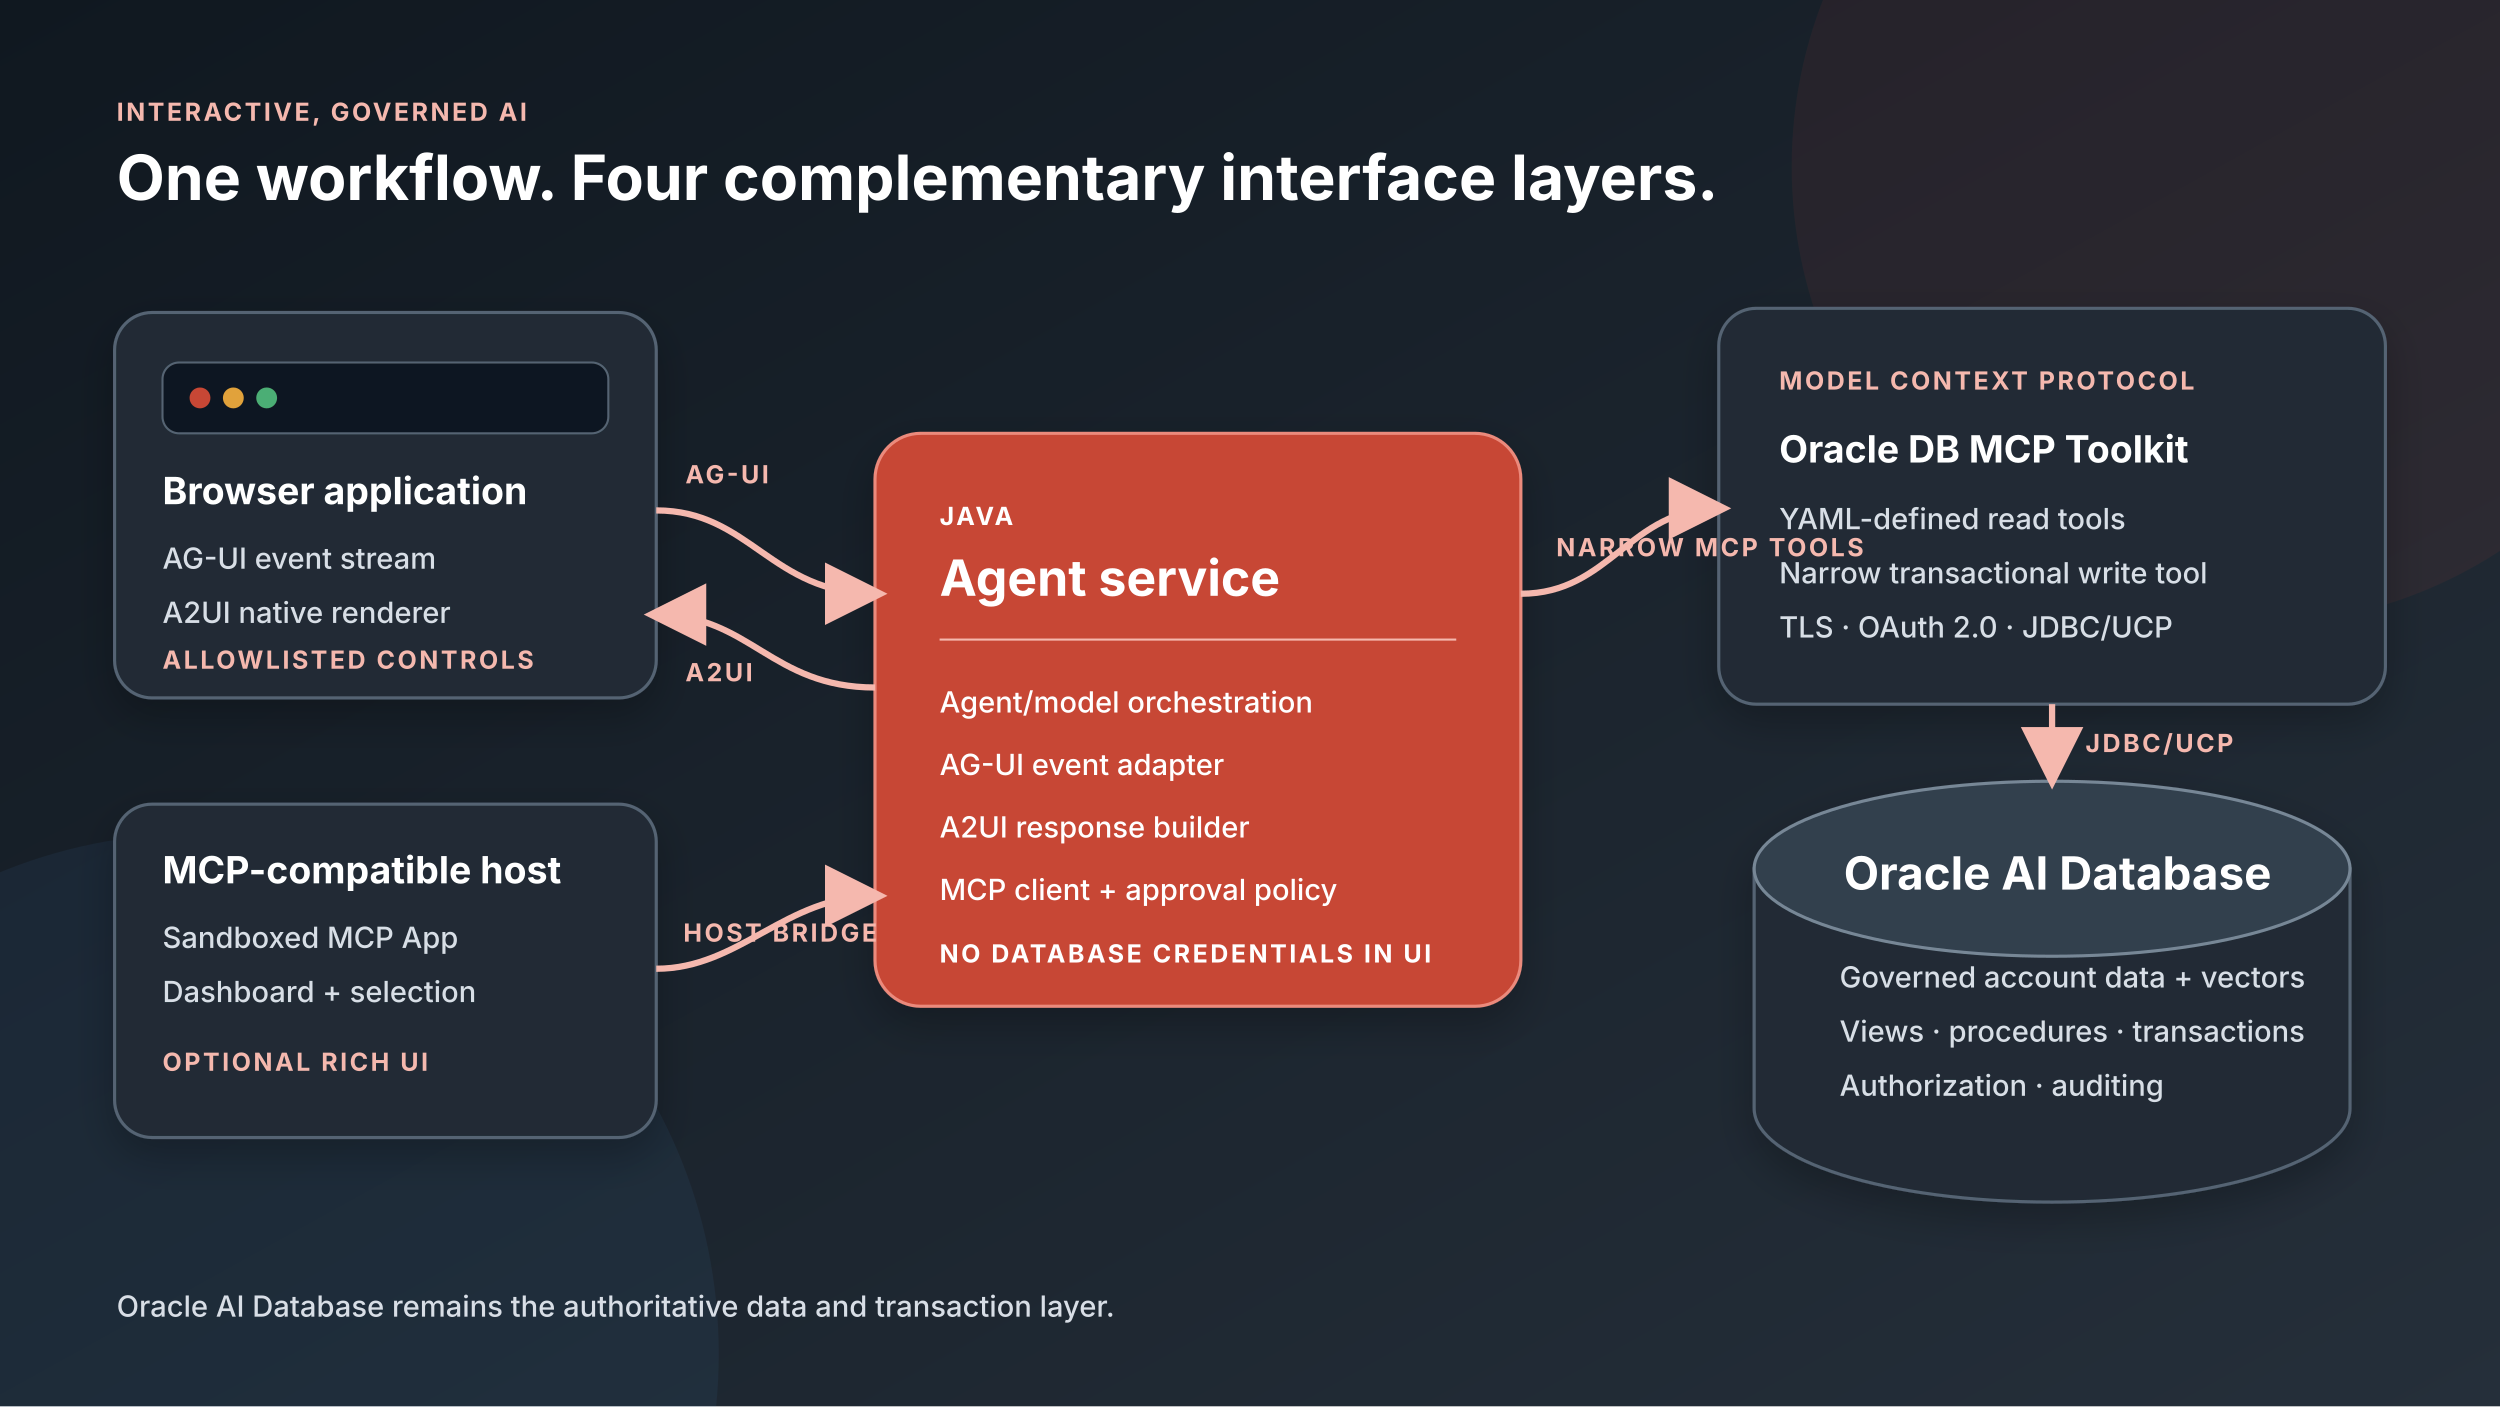
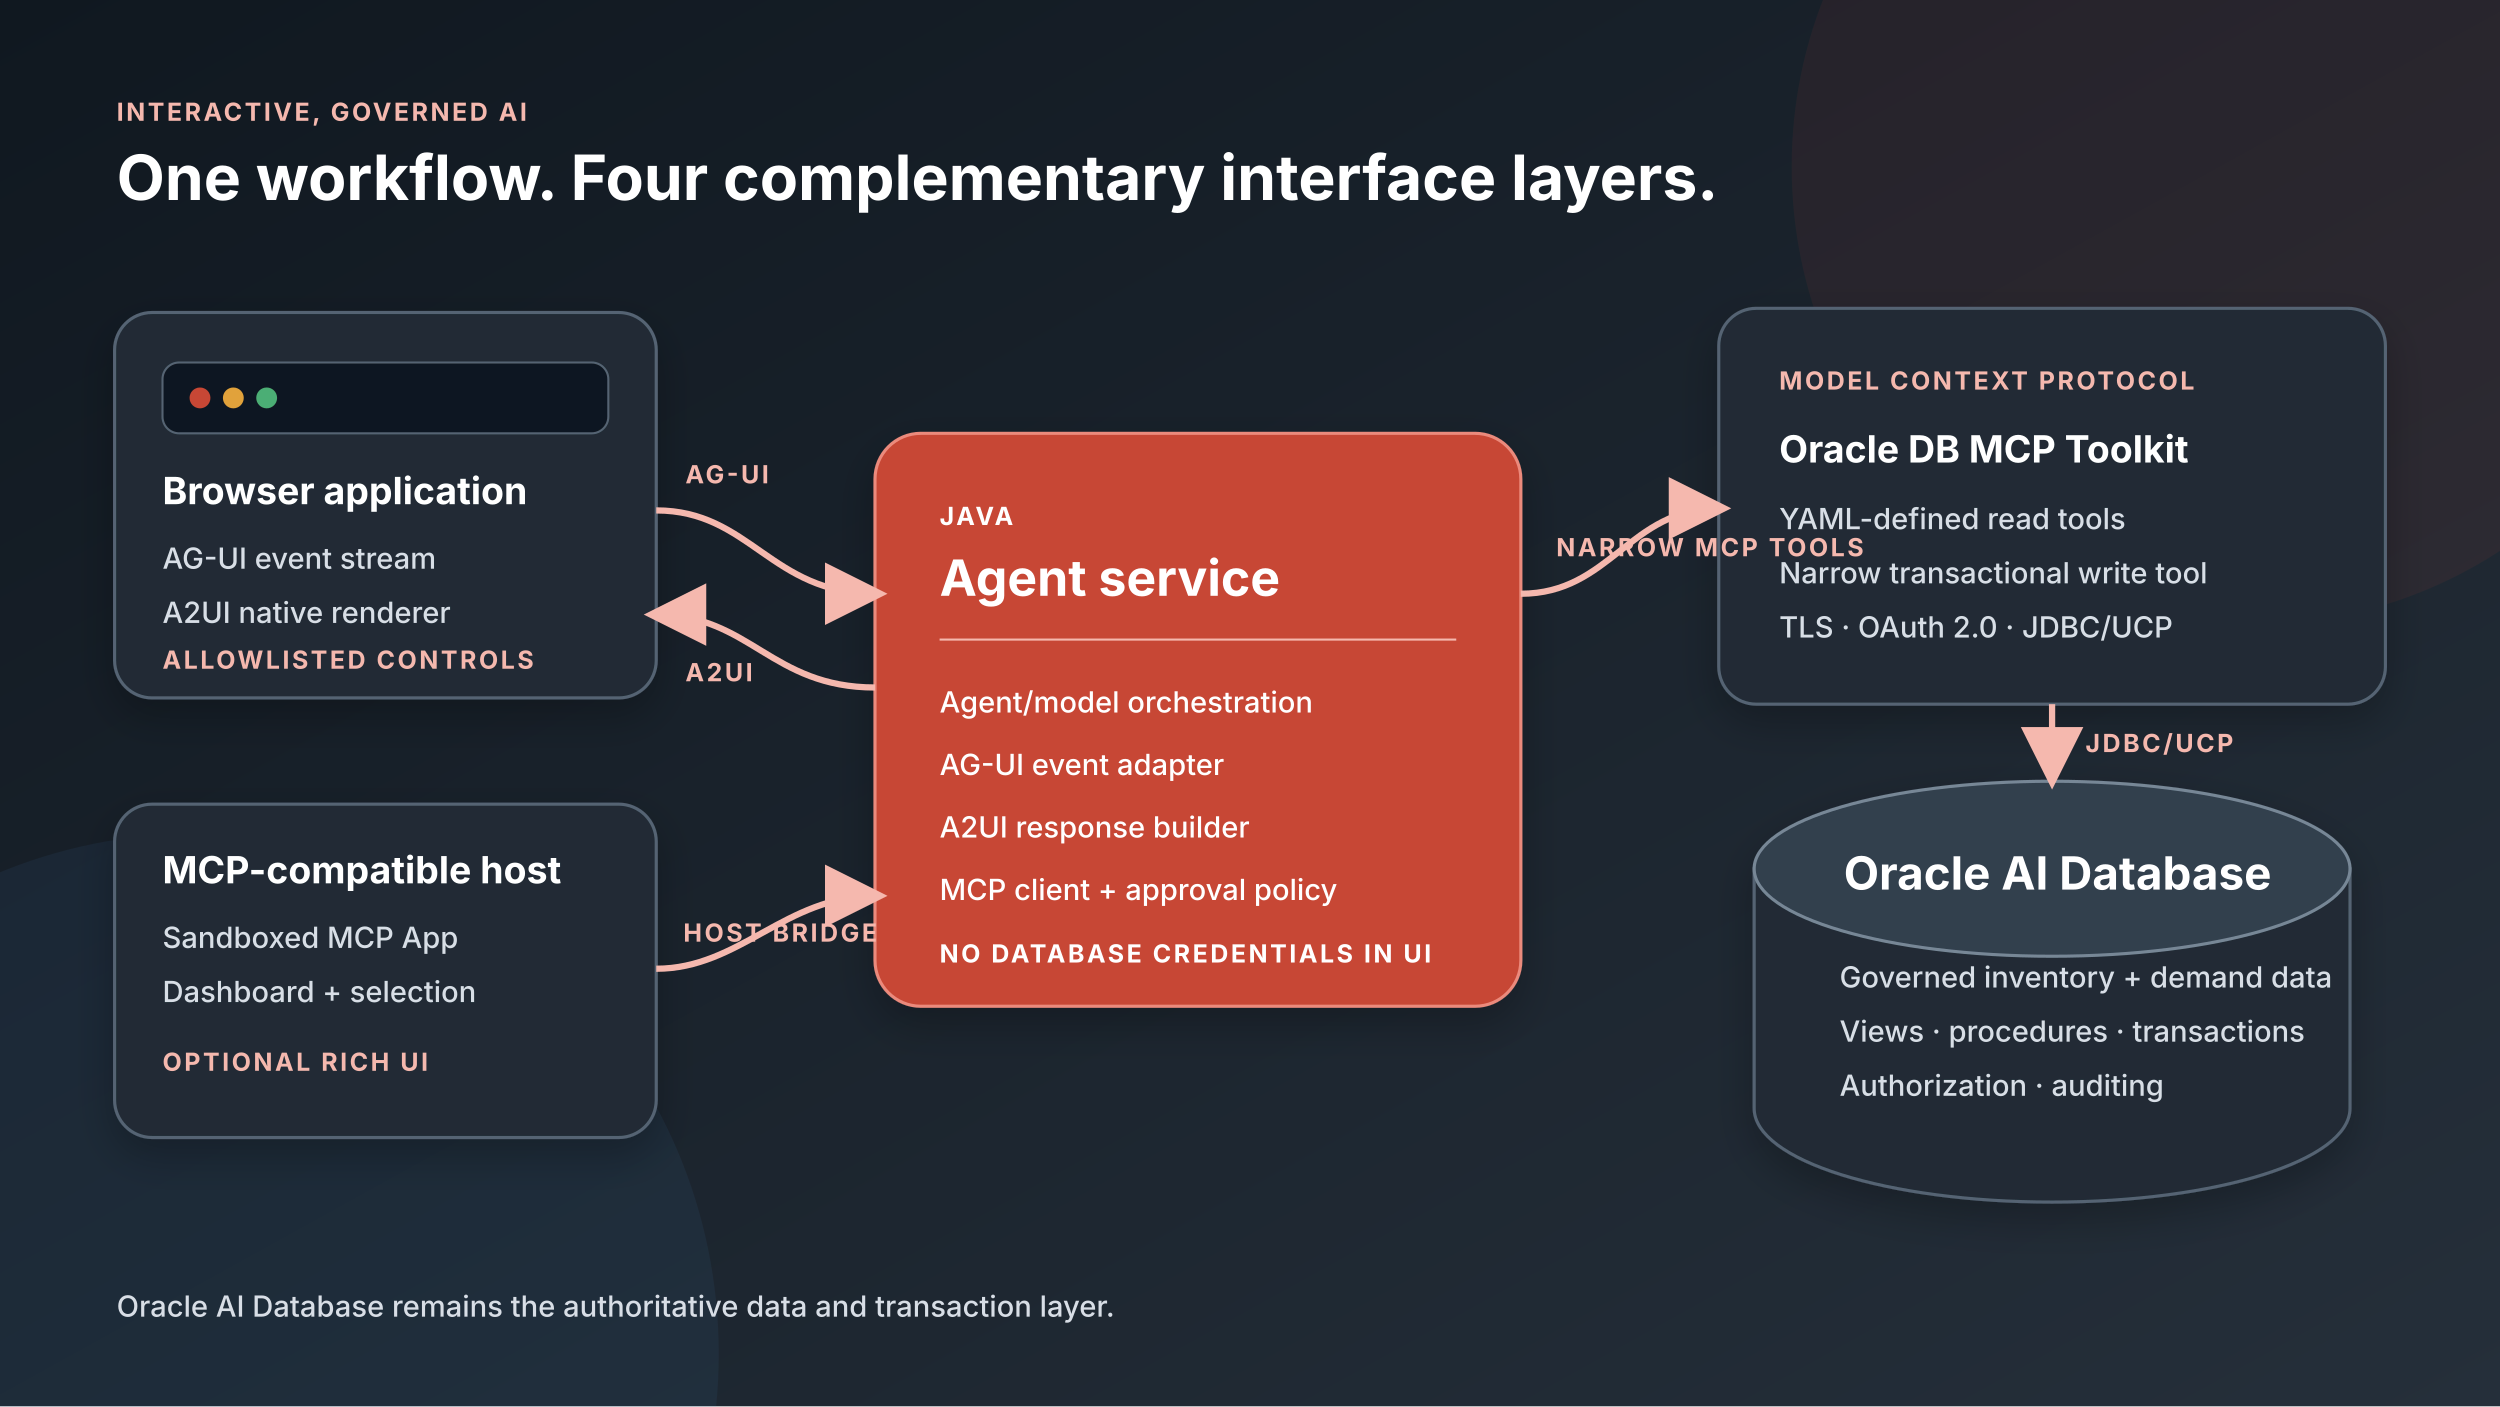
<svg xmlns="http://www.w3.org/2000/svg" width="1200" height="675" viewBox="0 0 1200 675" role="img" aria-labelledby="title desc">
  <defs>
    <linearGradient id="background" x1="0" y1="0" x2="1" y2="1">
      <stop offset="0" stop-color="#101820" />
      <stop offset="1" stop-color="#252f3a" />
    </linearGradient>
    <filter id="shadow" x="-20%" y="-20%" width="140%" height="140%">
      <feDropShadow dx="0" dy="8" stdDeviation="10" flood-opacity=".25" />
    </filter>
    <marker id="arrow" markerWidth="10" markerHeight="10" refX="8" refY="5" orient="auto">
      <path d="M0,0 L10,5 L0,10 z" fill="#f5b8ae" />
    </marker>
    <style>
      .label { font: 700 18px -apple-system,BlinkMacSystemFont,"Segoe UI",sans-serif; fill: #fff; }
      .small { font: 500 14px -apple-system,BlinkMacSystemFont,"Segoe UI",sans-serif; fill: #d8dee6; }
      .micro { font: 700 12px -apple-system,BlinkMacSystemFont,"Segoe UI",sans-serif; fill: #f5b8ae; letter-spacing: 1.2px; }
      .box { fill: #202b35; stroke: #556473; stroke-width: 1.5; }
      .accent { fill: #c74634; stroke: #eb8a7c; stroke-width: 1.5; }
      .flow { fill: none; stroke: #f5b8ae; stroke-width: 3; marker-end: url(#arrow); }
    </style>
  </defs>
  <rect width="1200" height="675" fill="url(#background)" />
  <circle cx="1080" cy="80" r="220" fill="#c74634" opacity=".08" />
  <circle cx="95" cy="650" r="250" fill="#58a6ff" opacity=".06" />
  <text x="56" y="58" class="micro">INTERACTIVE, GOVERNED AI</text>
  <text x="56" y="96" class="label" style="font-size:30px">One workflow. Four complementary interface layers.</text>
  <g filter="url(#shadow)">
    <rect x="55" y="150" width="260" height="185" rx="18" class="box" />
    <rect x="78" y="174" width="214" height="34" rx="8" fill="#111820" stroke="#556473" />
    <circle cx="96" cy="191" r="5" fill="#c74634" />
    <circle cx="112" cy="191" r="5" fill="#e1a23a" />
    <circle cx="128" cy="191" r="5" fill="#4cae75" />
    <text x="78" y="242" class="label">Browser application</text>
    <text x="78" y="273" class="small">AG-UI event stream</text>
    <text x="78" y="299" class="small">A2UI native renderer</text>
    <text x="78" y="321" class="micro">ALLOWLISTED CONTROLS</text>
  </g>
  <g filter="url(#shadow)">
    <rect x="55" y="386" width="260" height="160" rx="18" class="box" />
    <text x="78" y="424" class="label">MCP-compatible host</text>
    <text x="78" y="455" class="small">Sandboxed MCP App</text>
    <text x="78" y="481" class="small">Dashboard + selection</text>
    <text x="78" y="514" class="micro">OPTIONAL RICH UI</text>
  </g>
  <g filter="url(#shadow)">
    <rect x="420" y="208" width="310" height="275" rx="22" class="accent" />
    <text x="451" y="252" class="micro" style="fill:#fff">JAVA</text>
    <text x="451" y="286" class="label" style="font-size:24px">Agent service</text>
    <line x1="451" y1="307" x2="699" y2="307" stroke="#f5b8ae" />
    <text x="451" y="342" class="small" style="fill:#fff">Agent/model orchestration</text>
    <text x="451" y="372" class="small" style="fill:#fff">AG-UI event adapter</text>
    <text x="451" y="402" class="small" style="fill:#fff">A2UI response builder</text>
    <text x="451" y="432" class="small" style="fill:#fff">MCP client + approval policy</text>
    <text x="451" y="462" class="micro" style="fill:#fff">NO DATABASE CREDENTIALS IN UI</text>
  </g>
  <g filter="url(#shadow)">
    <rect x="825" y="148" width="320" height="190" rx="18" class="box" />
    <text x="854" y="187" class="micro">MODEL CONTEXT PROTOCOL</text>
    <text x="854" y="222" class="label">Oracle DB MCP Toolkit</text>
    <text x="854" y="254" class="small">YAML-defined read tools</text>
    <text x="854" y="280" class="small">Narrow transactional write tool</text>
    <text x="854" y="306" class="small">TLS · OAuth 2.0 · JDBC/UCP</text>
  </g>
  <g filter="url(#shadow)">
    <path d="M842 417 h286 v115 c0 25-64 45-143 45s-143-20-143-45z" class="box" />
    <ellipse cx="985" cy="417" rx="143" ry="42" fill="#313f4d" stroke="#778796" stroke-width="1.5" />
    <text x="885" y="427" class="label" style="font-size:22px">Oracle AI Database</text>
-     <text x="883" y="474" class="small">Governed account data + vectors</text>
+     <text x="883" y="474" class="small">Governed inventory + demand data</text>
    <text x="883" y="500" class="small">Views · procedures · transactions</text>
    <text x="883" y="526" class="small">Authorization · auditing</text>
  </g>
  <path d="M315 245 C360 245 370 285 420 285" class="flow" />
  <path d="M420 330 C370 330 360 295 315 295" class="flow" />
  <text x="329" y="232" class="micro">AG-UI</text>
  <text x="329" y="327" class="micro">A2UI</text>
  <path d="M315 465 C355 465 377 430 420 430" class="flow" />
  <text x="328" y="452" class="micro">HOST BRIDGE</text>
  <path d="M730 285 C773 285 782 244 825 244" class="flow" />
  <text x="747" y="267" class="micro">NARROW MCP TOOLS</text>
  <path d="M985 338 L985 373" class="flow" />
  <text x="1001" y="361" class="micro">JDBC/UCP</text>
  <text x="56" y="632" class="small">Oracle AI Database remains the authoritative data and transaction layer.</text>
</svg>
